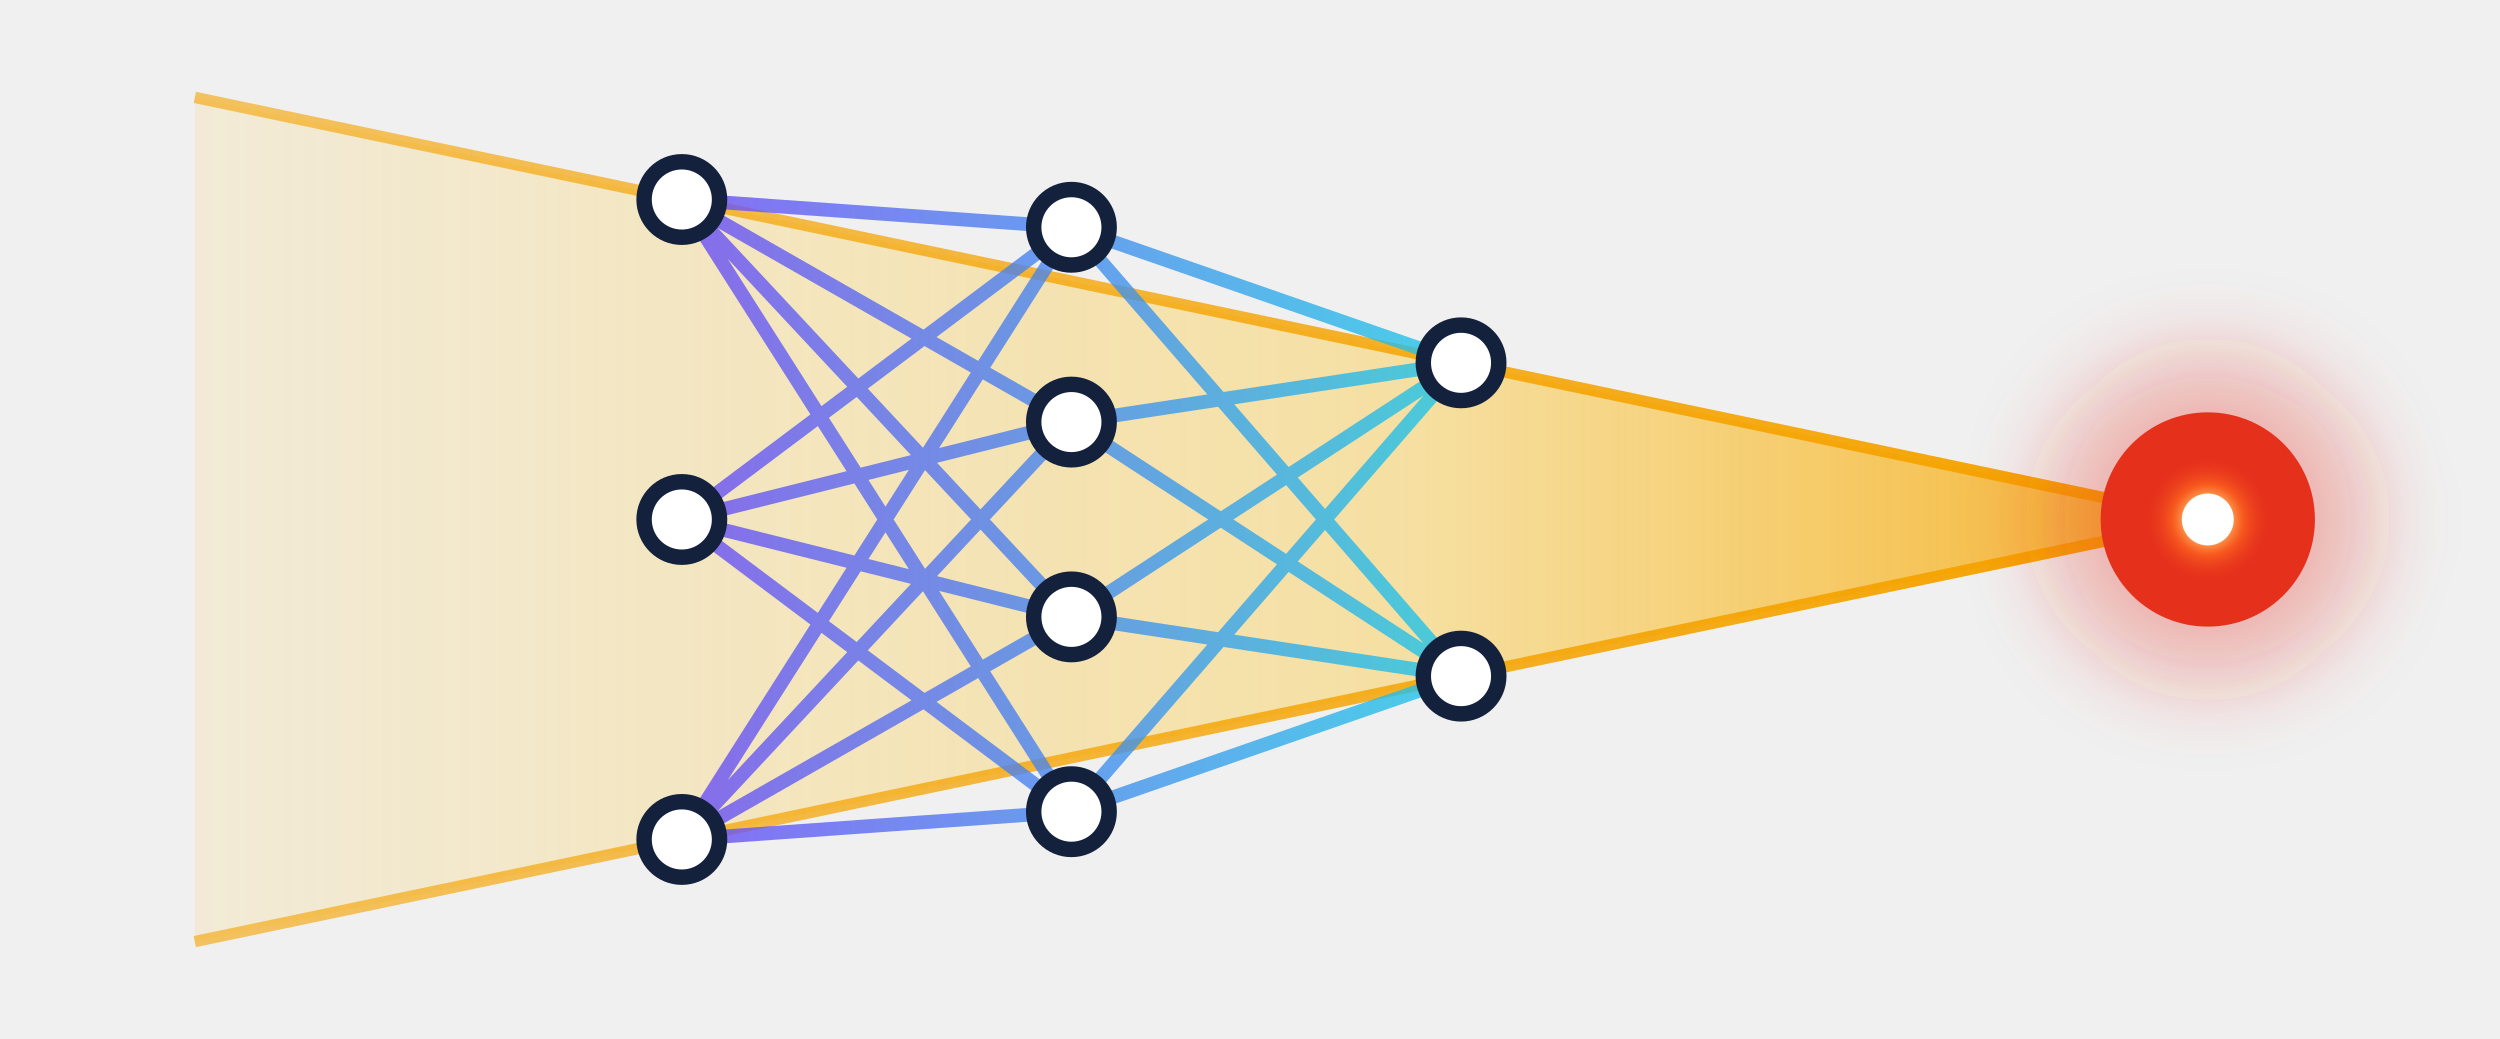
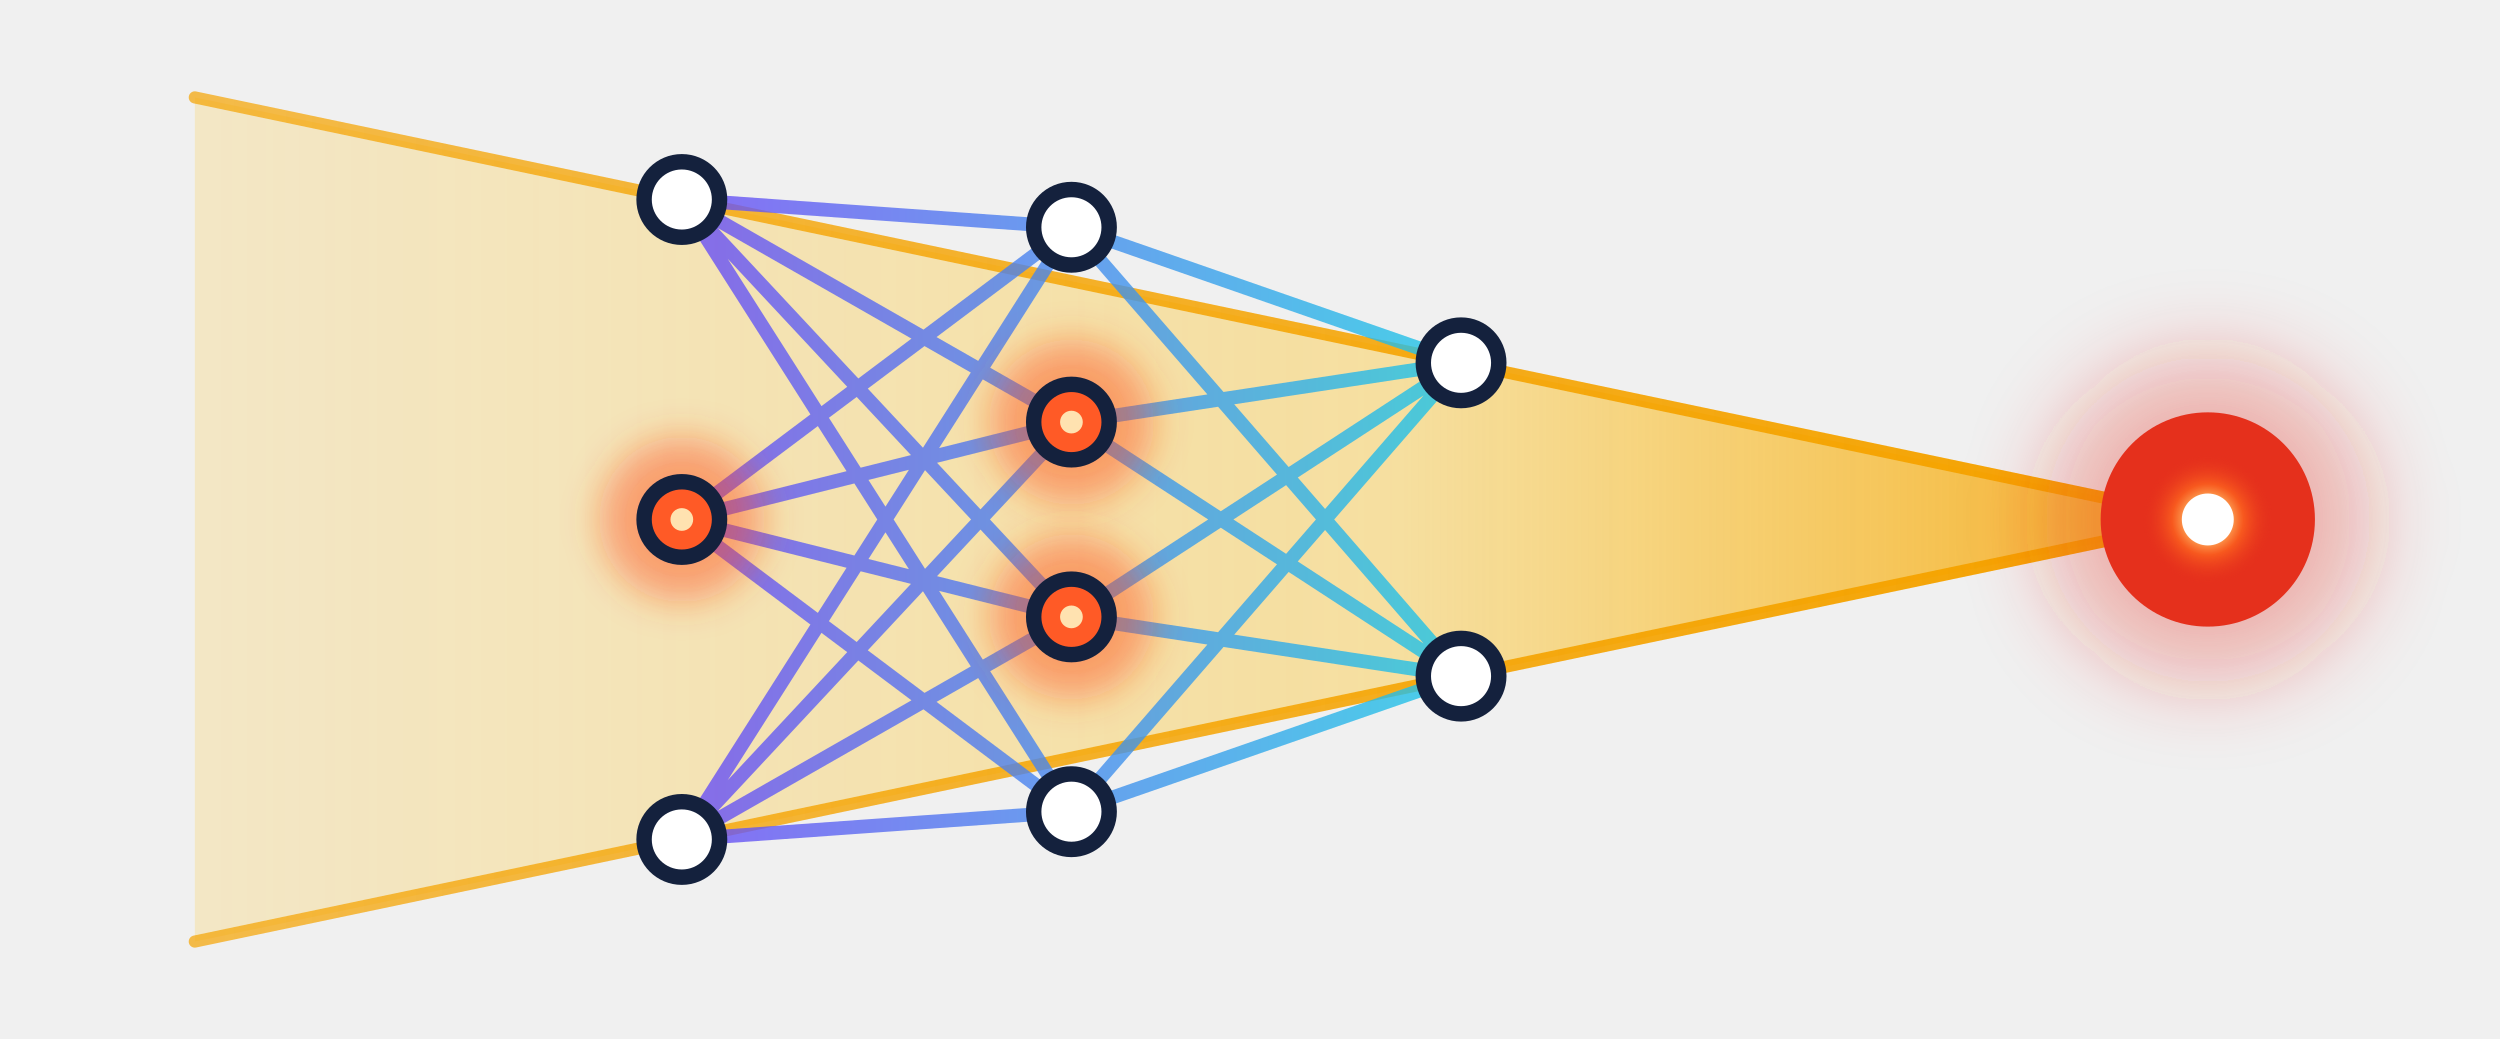
<svg xmlns="http://www.w3.org/2000/svg" viewBox="0 0 154 64">
  <defs>
-     <filter id="b1" x="-100%" y="-100%" width="300%" height="300%">
-       <feGaussianBlur stdDeviation="1.2" />
-     </filter>
    <filter id="b2" x="-100%" y="-100%" width="300%" height="300%">
      <feGaussianBlur stdDeviation="2.6" />
    </filter>
+     <filter id="b1" x="-100%" y="-100%" width="300%" height="300%">
+       <feGaussianBlur stdDeviation="1.1" />
+     </filter>
    <linearGradient id="cone" x1="0" y1="0" x2="1" y2="0">
-       <stop offset="0" stop-color="#FFC21A" stop-opacity="0.12" />
-       <stop offset="0.6" stop-color="#FFC21A" stop-opacity="0.36" />
-       <stop offset="1" stop-color="#F5A300" stop-opacity="0.8" />
+       <stop offset="0" stop-color="#FFC21A" stop-opacity="0.2" />
+       <stop offset="0.6" stop-color="#FFC21A" stop-opacity="0.38" />
+       <stop offset="1" stop-color="#F5A300" stop-opacity="0.82" />
    </linearGradient>
    <linearGradient id="edge" x1="0" y1="0" x2="1" y2="0">
-       <stop offset="0" stop-color="#F5A300" stop-opacity="0.6" />
+       <stop offset="0" stop-color="#F5A300" stop-opacity="0.7" />
      <stop offset="1" stop-color="#F5A300" />
-     </linearGradient>
-     <linearGradient id="axis" x1="0" y1="0" x2="1" y2="0">
-       <stop offset="0" stop-color="#FFF3C4" stop-opacity="0.2" />
-       <stop offset="1" stop-color="#FFFBEA" />
    </linearGradient>
    <linearGradient id="ng" x1="0" y1="0" x2="1" y2="0">
      <stop offset="0" stop-color="#6C4CF5" />
      <stop offset="1" stop-color="#1EC8E6" />
    </linearGradient>
    <radialGradient id="hot">
      <stop offset="0" stop-color="#FFFFFF" />
      <stop offset="0.25" stop-color="#FFD27A" />
      <stop offset="0.55" stop-color="#FF6A1F" stop-opacity="0.7" />
      <stop offset="1" stop-color="#E5301C" stop-opacity="0" />
    </radialGradient>
  </defs>
  <path d="M12 6 L136 32 L12 58 Z" fill="url(#cone)" />
-   <path d="M12 6 L136 32 M12 58 L136 32" stroke="url(#edge)" stroke-width="0.7" fill="none" />
-   <path d="M12 32 H136" stroke="#F5A300" stroke-width="3.4" filter="url(#b1)" />
-   <path d="M12 32 H136" stroke="url(#axis)" stroke-width="1.3" />
+   <path d="M12 6 L136 32 M12 58 L136 32" stroke="url(#edge)" stroke-width="0.75" fill="none" stroke-linecap="round" />
+   <path d="M12 32 H136" stroke="#F5A300" stroke-width="2.6" stroke-opacity="0.5" filter="url(#b1)" />
  <path d="M42 12.29 L66 14.00 M42 12.29 L66 26.00 M42 12.29 L66 38.00 M42 12.29 L66 50.00 M42 32.00 L66 14.00 M42 32.00 L66 26.00 M42 32.00 L66 38.00 M42 32.00 L66 50.00 M42 51.71 L66 14.00 M42 51.71 L66 26.00 M42 51.71 L66 38.00 M42 51.71 L66 50.00 M66 14.00 L90 22.35 M66 14.00 L90 41.65 M66 26.00 L90 22.35 M66 26.00 L90 41.65 M66 38.00 L90 22.35 M66 38.00 L90 41.65 M66 50.00 L90 22.35 M66 50.00 L90 41.65" stroke="url(#ng)" stroke-opacity="0.8" stroke-width="0.85" fill="none" />
  <circle cx="42" cy="12.29" r="2.8" fill="#14213D" />
  <circle cx="42" cy="12.29" r="1.85" fill="#FFFFFF" />
+   <circle cx="42" cy="32.00" r="5" fill="#FF4A1C" fill-opacity="0.45" filter="url(#b1)" />
  <circle cx="42" cy="32.00" r="2.8" fill="#14213D" />
-   <circle cx="42" cy="32.00" r="1.85" fill="#FFFFFF" />
+   <circle cx="42" cy="32.00" r="1.85" fill="#FF5A26" />
+   <circle cx="42" cy="32.00" r="0.7" fill="#FFE2B0" />
  <circle cx="42" cy="51.71" r="2.8" fill="#14213D" />
  <circle cx="42" cy="51.71" r="1.85" fill="#FFFFFF" />
  <circle cx="66" cy="14.00" r="2.8" fill="#14213D" />
  <circle cx="66" cy="14.00" r="1.85" fill="#FFFFFF" />
+   <circle cx="66" cy="26.00" r="5" fill="#FF4A1C" fill-opacity="0.45" filter="url(#b1)" />
  <circle cx="66" cy="26.00" r="2.8" fill="#14213D" />
-   <circle cx="66" cy="26.00" r="1.85" fill="#FFFFFF" />
+   <circle cx="66" cy="26.00" r="1.85" fill="#FF5A26" />
+   <circle cx="66" cy="26.00" r="0.7" fill="#FFE2B0" />
+   <circle cx="66" cy="38.00" r="5" fill="#FF4A1C" fill-opacity="0.45" filter="url(#b1)" />
  <circle cx="66" cy="38.00" r="2.8" fill="#14213D" />
-   <circle cx="66" cy="38.00" r="1.85" fill="#FFFFFF" />
+   <circle cx="66" cy="38.00" r="1.85" fill="#FF5A26" />
+   <circle cx="66" cy="38.00" r="0.7" fill="#FFE2B0" />
  <circle cx="66" cy="50.00" r="2.8" fill="#14213D" />
  <circle cx="66" cy="50.00" r="1.85" fill="#FFFFFF" />
  <circle cx="90" cy="22.35" r="2.8" fill="#14213D" />
  <circle cx="90" cy="22.35" r="1.85" fill="#FFFFFF" />
  <circle cx="90" cy="41.65" r="2.8" fill="#14213D" />
  <circle cx="90" cy="41.65" r="1.85" fill="#FFFFFF" />
  <circle cx="136" cy="32" r="10" fill="#E5301C" fill-opacity="0.32" filter="url(#b2)" />
  <circle cx="136" cy="32" r="6.6" fill="#E5301C" />
  <circle cx="136" cy="32" r="4" fill="url(#hot)" />
  <circle cx="136" cy="32" r="1.6" fill="#FFFFFF" />
</svg>
